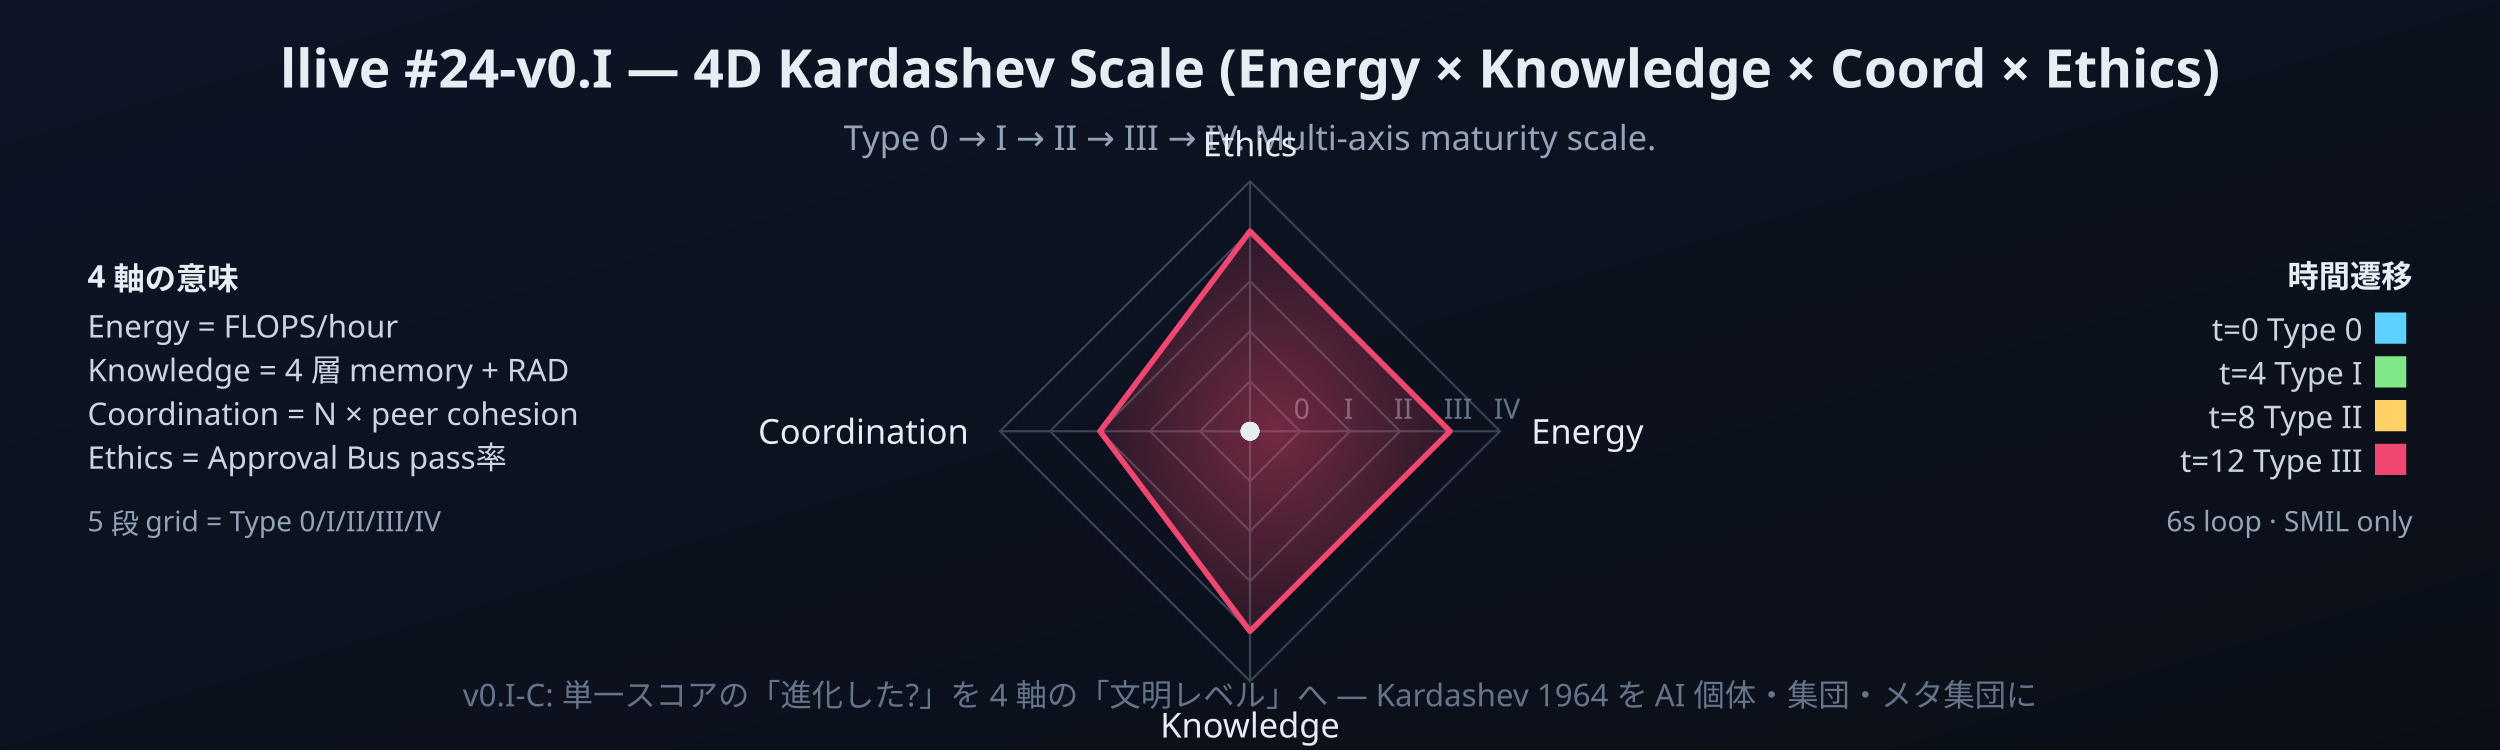
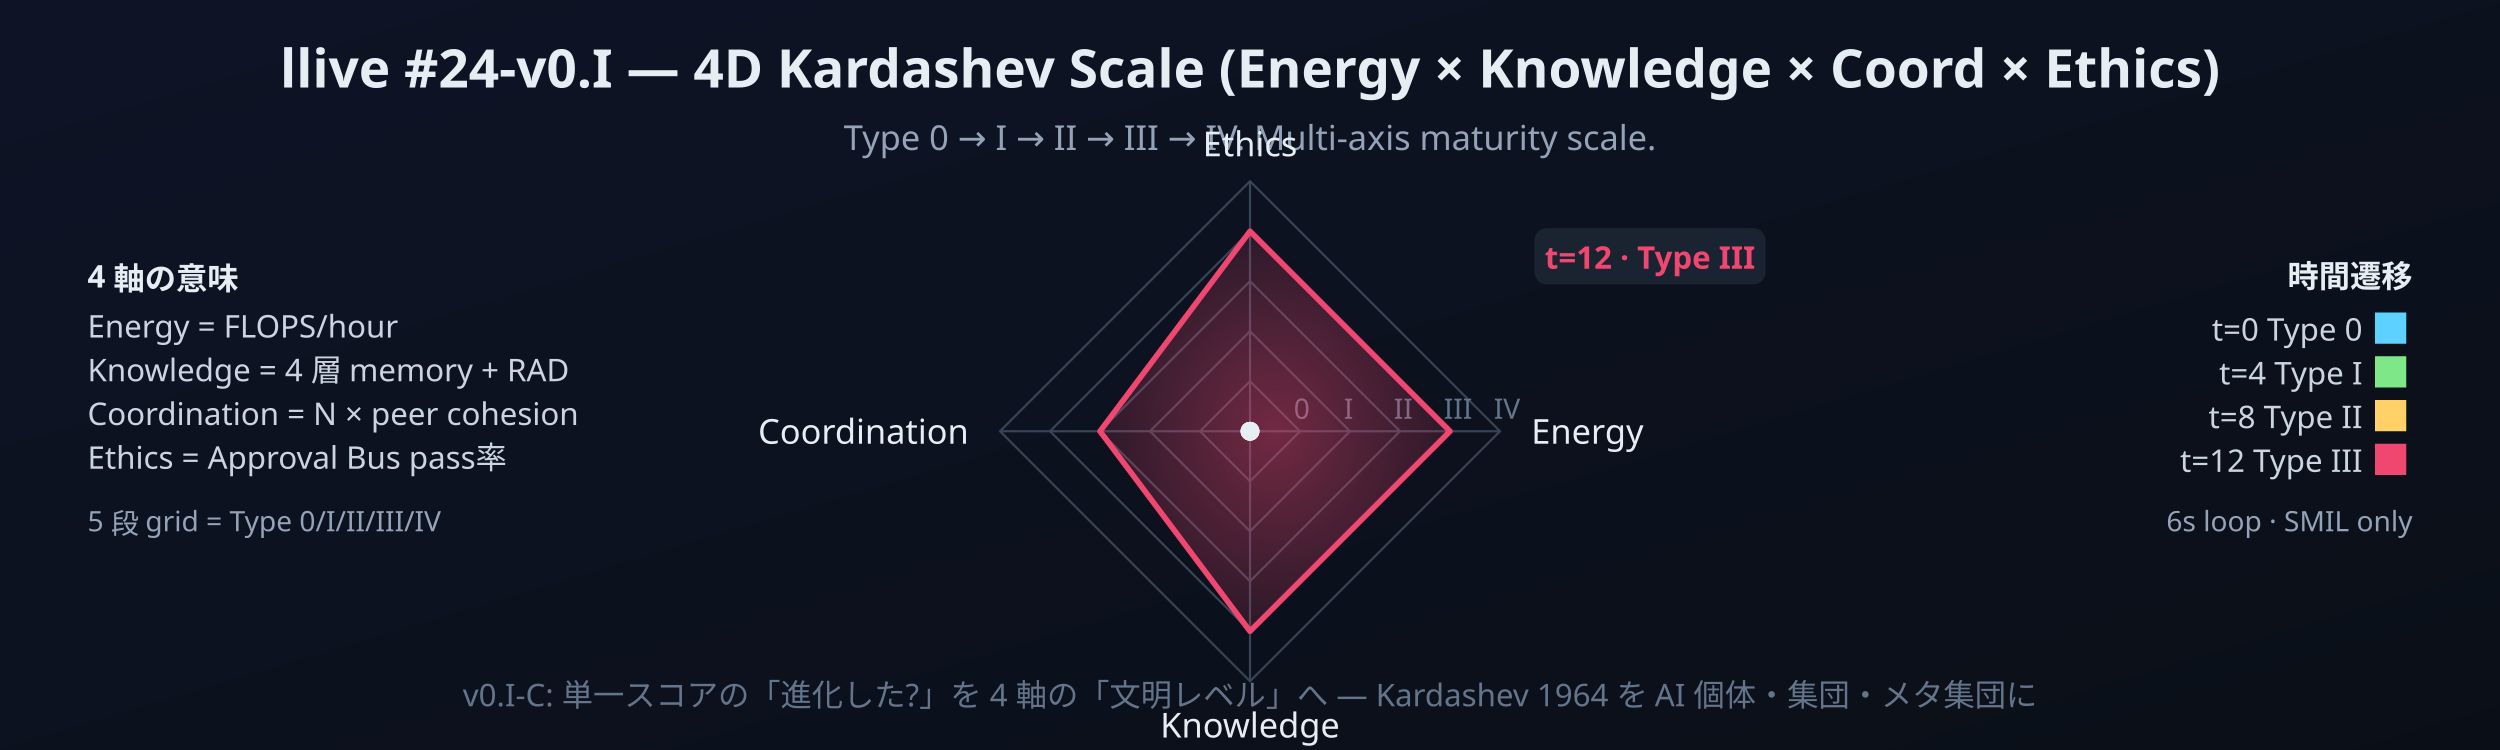
<svg xmlns="http://www.w3.org/2000/svg" viewBox="0 0 800 240" role="img" aria-label="4D Kardashev radar across time — Energy, Knowledge, Coordination, Ethics — Type 0 to IV maturity" style="width:100%;height:auto;max-width:1200px">
  <defs>
    <linearGradient id="bg24_v0i" x1="0" y1="0" x2="1" y2="1">
      <stop offset="0%" stop-color="#0e1426" />
      <stop offset="100%" stop-color="#0a0f17" />
    </linearGradient>
    <radialGradient id="radarFillA" cx="0.5" cy="0.5" r="0.6">
      <stop offset="0%" stop-color="#5dd1ff" stop-opacity="0.45" />
      <stop offset="100%" stop-color="#5dd1ff" stop-opacity="0.08" />
    </radialGradient>
    <radialGradient id="radarFillB" cx="0.5" cy="0.5" r="0.6">
      <stop offset="0%" stop-color="#7ee787" stop-opacity="0.45" />
      <stop offset="100%" stop-color="#7ee787" stop-opacity="0.08" />
    </radialGradient>
    <radialGradient id="radarFillC" cx="0.5" cy="0.5" r="0.6">
      <stop offset="0%" stop-color="#ffd166" stop-opacity="0.45" />
      <stop offset="100%" stop-color="#ffd166" stop-opacity="0.08" />
    </radialGradient>
    <radialGradient id="radarFillD" cx="0.5" cy="0.5" r="0.6">
      <stop offset="0%" stop-color="#ef476f" stop-opacity="0.45" />
      <stop offset="100%" stop-color="#ef476f" stop-opacity="0.08" />
    </radialGradient>
  </defs>
  <rect width="800" height="240" fill="url(#bg24_v0i)" />
  <text x="400" y="28" text-anchor="middle" fill="#e6edf3" font-family="ui-sans-serif,system-ui,sans-serif" font-size="17" font-weight="700">
    llive #24-v0.I — 4D Kardashev Scale (Energy × Knowledge × Coord × Ethics)
  </text>
  <text x="400" y="48" text-anchor="middle" fill="#94a3b8" font-family="ui-sans-serif,system-ui,sans-serif" font-size="11">
    Type 0 → I → II → III → IV. Multi-axis maturity scale.
  </text>
  <g transform="translate(400 138)" font-family="ui-sans-serif,system-ui,sans-serif" font-size="10" fill="#cbd5e1">
    <g stroke="#475569" stroke-width="0.7" fill="none" opacity="0.75">
      <polygon points="16,0 0,16 -16,0 0,-16" />
      <polygon points="32,0 0,32 -32,0 0,-32" />
      <polygon points="48,0 0,48 -48,0 0,-48" />
      <polygon points="64,0 0,64 -64,0 0,-64" />
      <polygon points="80,0 0,80 -80,0 0,-80" />
      <line x1="0" y1="0" x2="80" y2="0" />
      <line x1="0" y1="0" x2="0" y2="80" />
      <line x1="0" y1="0" x2="-80" y2="0" />
      <line x1="0" y1="0" x2="0" y2="-80" />
    </g>
    <g fill="#64748b" font-size="9">
      <text x="14" y="-4">0</text>
      <text x="30" y="-4">I</text>
      <text x="46" y="-4">II</text>
      <text x="62" y="-4">III</text>
      <text x="78" y="-4">IV</text>
    </g>
    <text x="90" y="4" font-size="11" fill="#e6edf3">Energy</text>
    <text x="0" y="98" font-size="11" fill="#e6edf3" text-anchor="middle">Knowledge</text>
    <text x="-90" y="4" font-size="11" fill="#e6edf3" text-anchor="end">Coordination</text>
    <text x="0" y="-88" font-size="11" fill="#e6edf3" text-anchor="middle">Ethics</text>
    <polygon stroke-width="1.8" stroke-linejoin="round" fill="url(#radarFillD)" stroke="#ef476f" points="64,0 0,64 -48,0 0,-64">
      <animate attributeName="points" values="16,0 0,16 0,0 0,-16;                        32,0 0,32 -16,0 0,-32;                        48,0 0,48 -32,0 0,-48;                        64,0 0,64 -48,0 0,-64;                        16,0 0,16 0,0 0,-16" keyTimes="0;0.25;0.5;0.75;1" dur="6s" repeatCount="indefinite" />
      <animate attributeName="fill" values="url(#radarFillA);url(#radarFillB);url(#radarFillC);url(#radarFillD);url(#radarFillA)" keyTimes="0;0.25;0.5;0.75;1" dur="6s" repeatCount="indefinite" />
      <animate attributeName="stroke" values="#5dd1ff;#7ee787;#ffd166;#ef476f;#5dd1ff" keyTimes="0;0.25;0.5;0.75;1" dur="6s" repeatCount="indefinite" />
    </polygon>
    <circle r="3" fill="#e6edf3">
      <animate attributeName="cx" values="16;32;48;64;16" keyTimes="0;0.25;0.5;0.75;1" dur="6s" repeatCount="indefinite" />
      <animate attributeName="cy" values="0;0;0;0;0" dur="6s" repeatCount="indefinite" />
    </circle>
    <circle r="3" fill="#e6edf3">
      <animate attributeName="cx" values="0;0;0;0;0" dur="6s" repeatCount="indefinite" />
      <animate attributeName="cy" values="16;32;48;64;16" keyTimes="0;0.25;0.5;0.75;1" dur="6s" repeatCount="indefinite" />
    </circle>
    <circle r="3" fill="#e6edf3">
      <animate attributeName="cx" values="0;-16;-32;-48;0" keyTimes="0;0.25;0.5;0.75;1" dur="6s" repeatCount="indefinite" />
      <animate attributeName="cy" values="0;0;0;0;0" dur="6s" repeatCount="indefinite" />
    </circle>
    <circle r="3" fill="#e6edf3">
      <animate attributeName="cx" values="0;0;0;0;0" dur="6s" repeatCount="indefinite" />
      <animate attributeName="cy" values="-16;-32;-48;-64;-16" keyTimes="0;0.25;0.5;0.75;1" dur="6s" repeatCount="indefinite" />
    </circle>
    <g transform="translate(95 -55)" opacity="0">
      <animate attributeName="opacity" values="1;0;0;0;1" keyTimes="0;0.25;0.5;0.75;1" dur="6s" repeatCount="indefinite" />
      <rect x="-4" y="-10" width="74" height="18" rx="4" fill="#1f2937" opacity="0.75" />
      <text x="33" y="3" font-size="10" fill="#5dd1ff" text-anchor="middle" font-weight="600">t=0 · Type 0</text>
    </g>
    <g transform="translate(95 -55)" opacity="0">
      <animate attributeName="opacity" values="0;1;0;0;0" keyTimes="0;0.25;0.5;0.75;1" dur="6s" repeatCount="indefinite" />
      <rect x="-4" y="-10" width="74" height="18" rx="4" fill="#1f2937" opacity="0.75" />
      <text x="33" y="3" font-size="10" fill="#7ee787" text-anchor="middle" font-weight="600">t=4 · Type I</text>
    </g>
    <g transform="translate(95 -55)" opacity="0">
      <animate attributeName="opacity" values="0;0;1;0;0" keyTimes="0;0.25;0.5;0.75;1" dur="6s" repeatCount="indefinite" />
      <rect x="-4" y="-10" width="74" height="18" rx="4" fill="#1f2937" opacity="0.75" />
      <text x="33" y="3" font-size="10" fill="#ffd166" text-anchor="middle" font-weight="600">t=8 · Type II</text>
    </g>
-     <g transform="translate(95 -55)" opacity="0">
+     <g transform="translate(95 -55)">
      <animate attributeName="opacity" values="0;0;0;1;0" keyTimes="0;0.25;0.5;0.75;1" dur="6s" repeatCount="indefinite" />
      <rect x="-4" y="-10" width="74" height="18" rx="4" fill="#1f2937" opacity="0.75" />
      <text x="33" y="3" font-size="10" fill="#ef476f" text-anchor="middle" font-weight="600">t=12 · Type III</text>
    </g>
  </g>
  <g transform="translate(28 92)" font-family="ui-sans-serif,system-ui,sans-serif" font-size="10" fill="#cbd5e1">
    <text x="0" y="0" font-weight="600" fill="#e6edf3">4 軸の意味</text>
    <text x="0" y="16">Energy = FLOPS/hour</text>
    <text x="0" y="30">Knowledge = 4 層 memory + RAD</text>
    <text x="0" y="44">Coordination = N × peer cohesion</text>
    <text x="0" y="58">Ethics = Approval Bus pass率</text>
    <text x="0" y="78" fill="#94a3b8" font-size="9">5 段 grid = Type 0/I/II/III/IV</text>
  </g>
  <g transform="translate(772 92)" font-family="ui-sans-serif,system-ui,sans-serif" font-size="10" fill="#cbd5e1">
    <text x="0" y="0" font-weight="600" fill="#e6edf3" text-anchor="end">時間遷移</text>
    <g text-anchor="end">
      <rect x="-12" y="8" width="10" height="10" fill="#5dd1ff" />
      <text x="-16" y="17">t=0  Type 0</text>
      <rect x="-12" y="22" width="10" height="10" fill="#7ee787" />
      <text x="-16" y="31">t=4  Type I</text>
      <rect x="-12" y="36" width="10" height="10" fill="#ffd166" />
      <text x="-16" y="45">t=8  Type II</text>
      <rect x="-12" y="50" width="10" height="10" fill="#ef476f" />
      <text x="-16" y="59">t=12 Type III</text>
    </g>
    <text x="0" y="78" text-anchor="end" fill="#94a3b8" font-size="9">6s loop · SMIL only</text>
  </g>
  <text x="400" y="226" text-anchor="middle" fill="#64748b" font-family="ui-sans-serif,system-ui,sans-serif" font-size="10">
    v0.I-C: 単一スコアの「進化した?」を 4 軸の「文明レベル」へ — Kardashev 1964 を AI 個体・集団・メタ集団に
  </text>
</svg>
